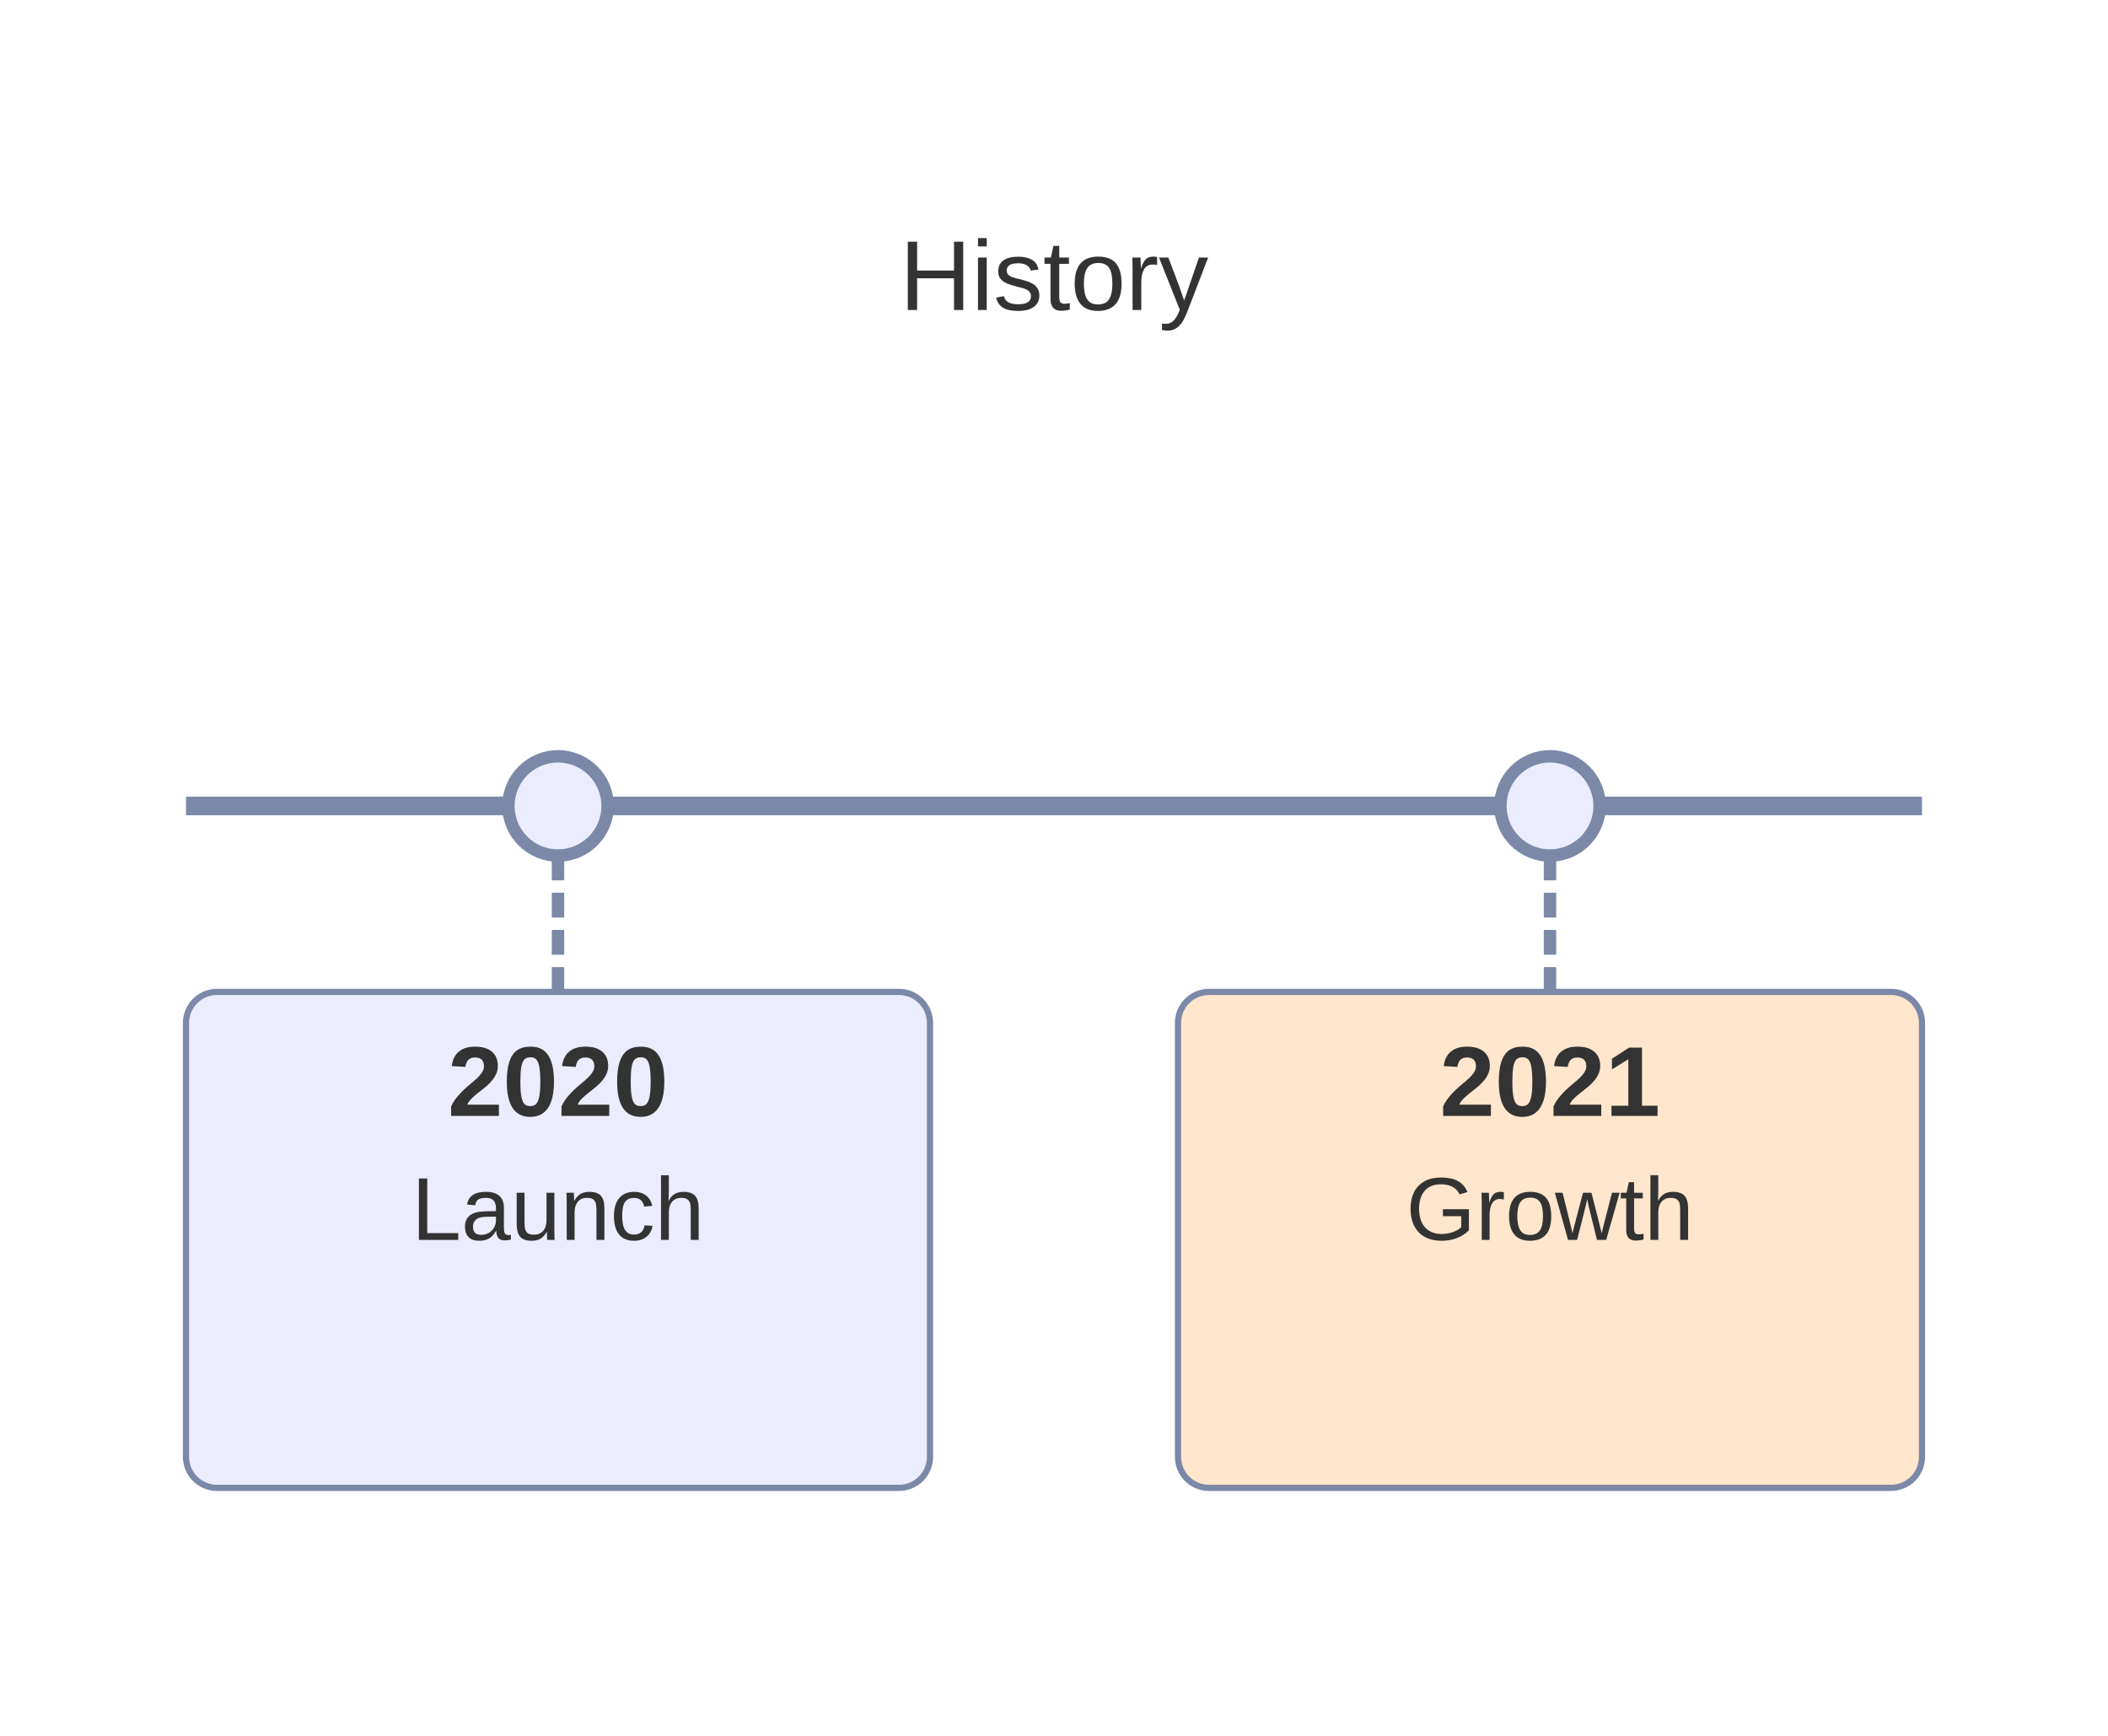
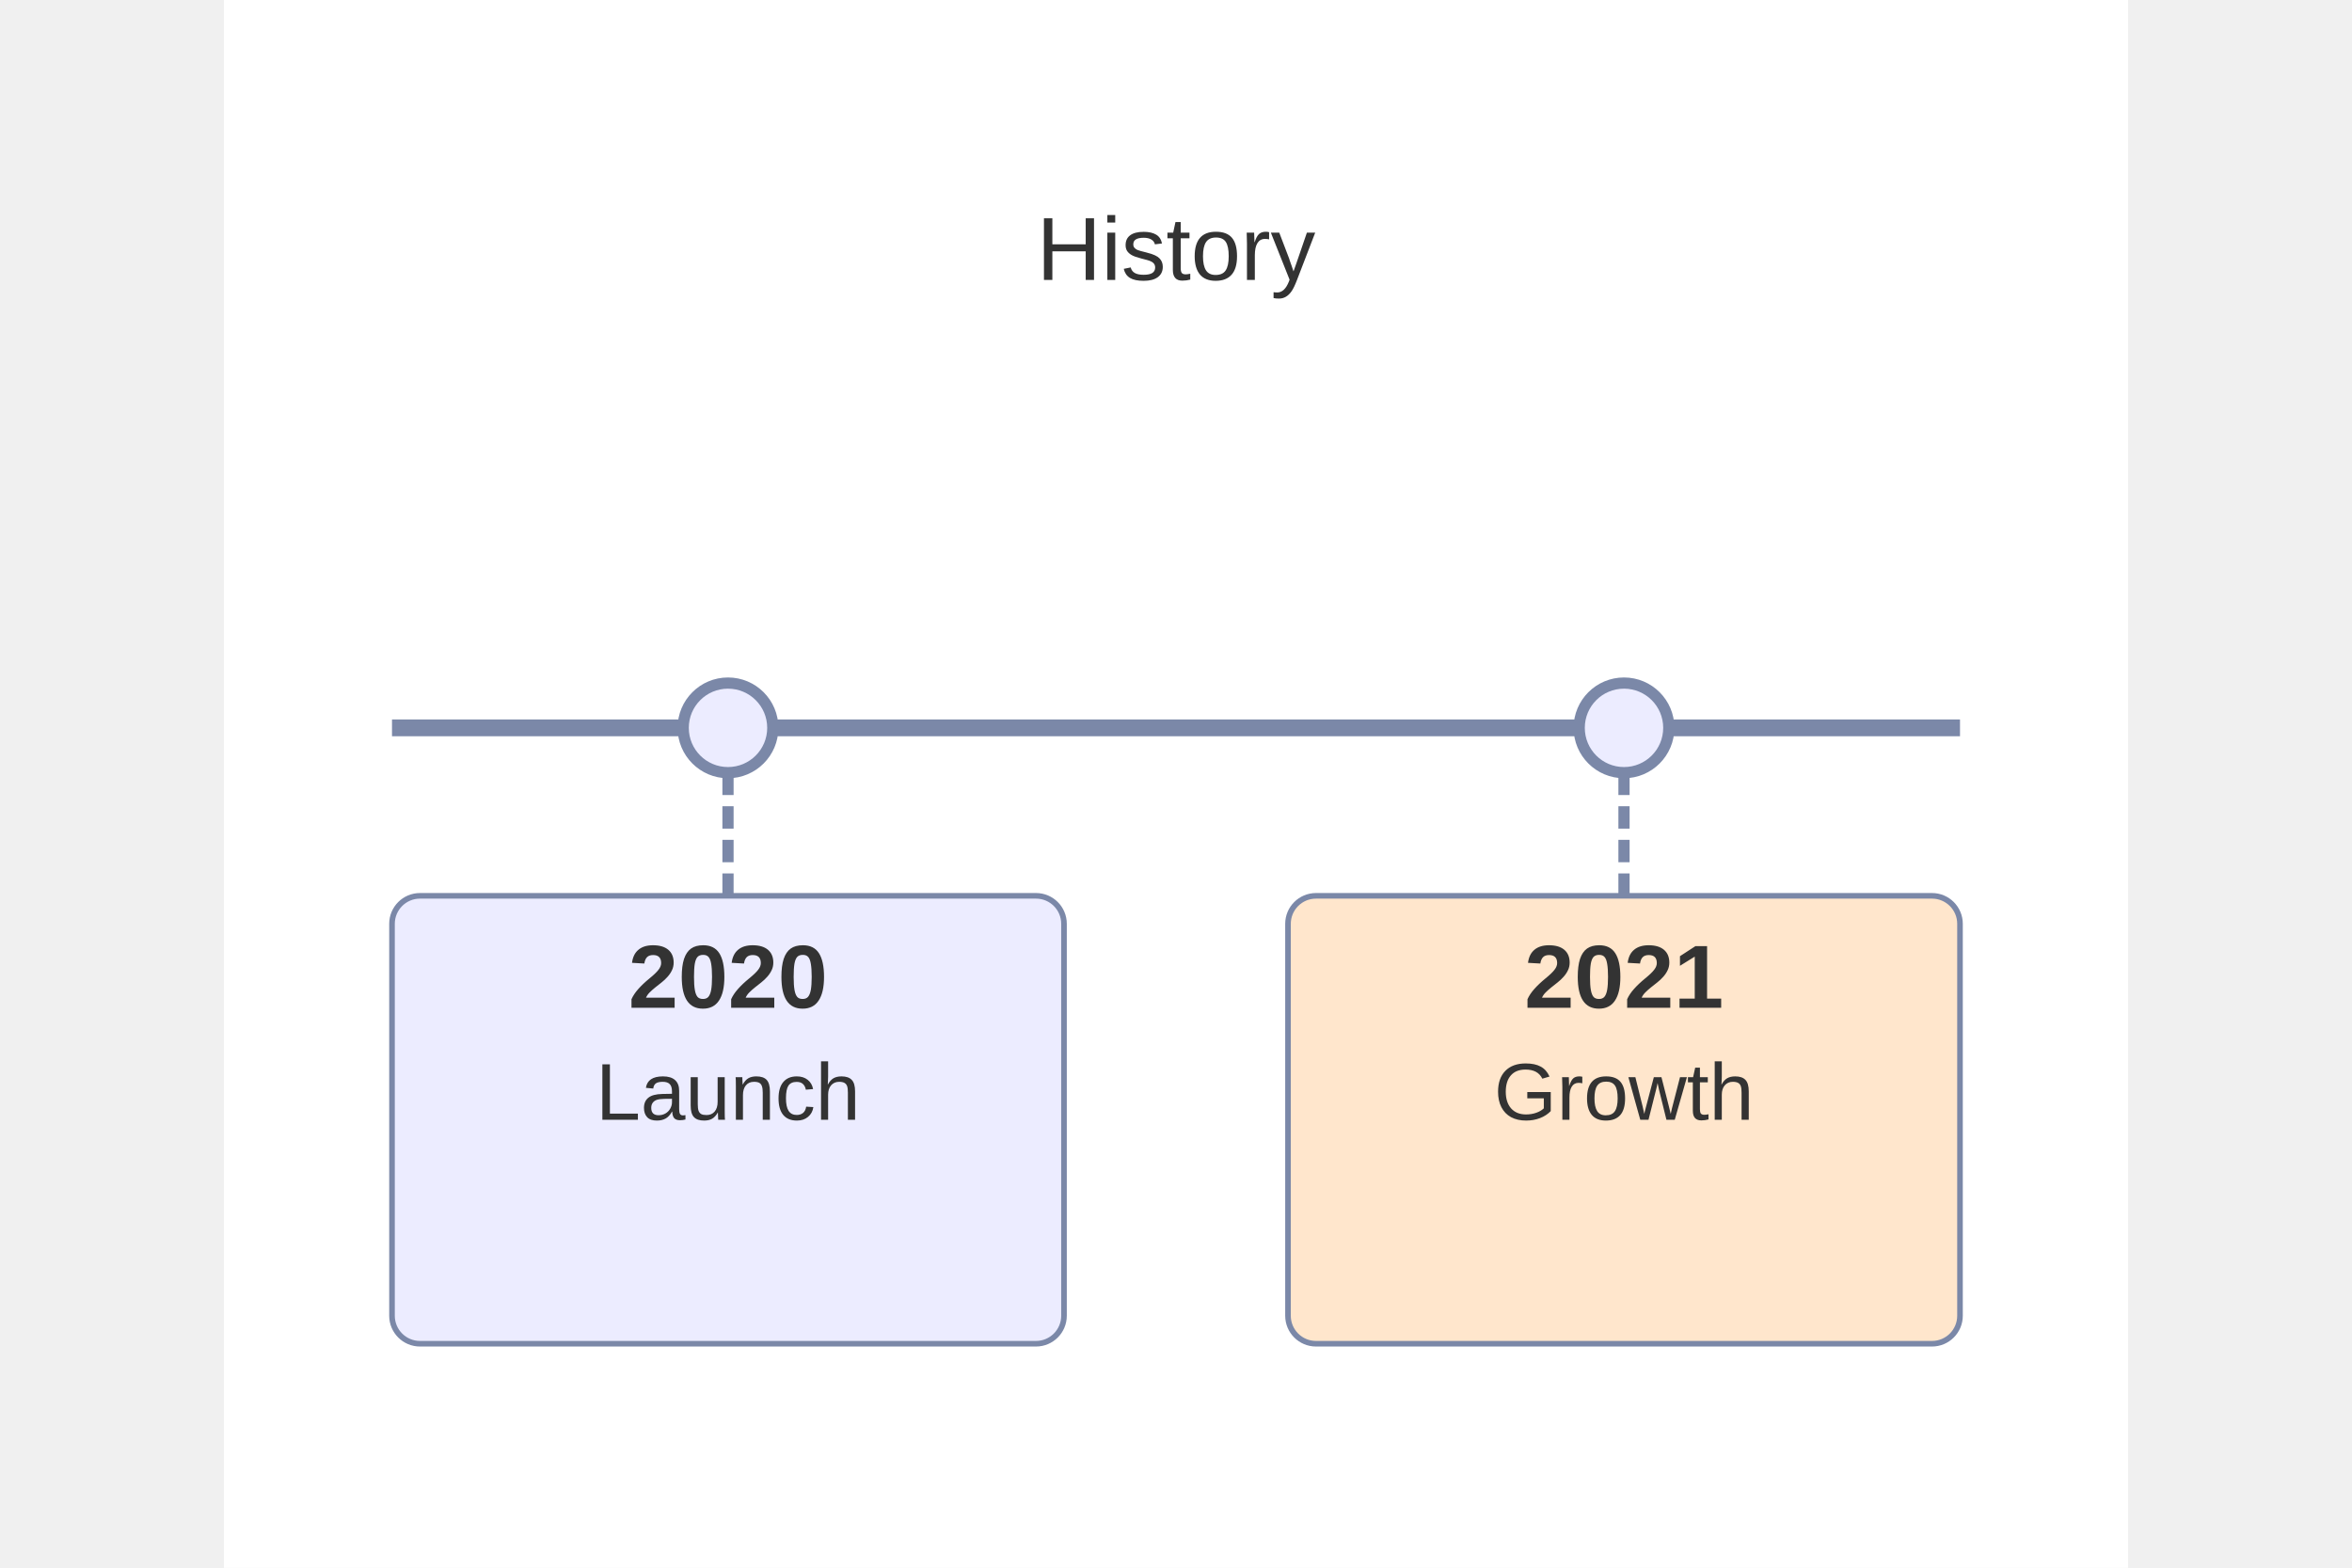
- <svg xmlns="http://www.w3.org/2000/svg" width="340" height="280" viewBox="0 0 340 280">
+ <svg xmlns="http://www.w3.org/2000/svg" width="1200" height="800" viewBox="0 0 340 280">
  <rect x="0" y="0" width="340" height="280" fill="#FFFFFF" />
  <defs>
    <marker id="arrow-0" viewBox="0 0 10 10" refX="5" refY="5" markerUnits="userSpaceOnUse" markerWidth="8" markerHeight="8" orient="auto">
      <path d="M 0 0 L 10 5 L 0 10 z" fill="#2F3B4D" stroke="#2F3B4D" stroke-width="1" stroke-dasharray="1,0" />
    </marker>
    <marker id="arrow-start-0" viewBox="0 0 10 10" refX="4.5" refY="5" markerUnits="userSpaceOnUse" markerWidth="8" markerHeight="8" orient="auto">
      <path d="M 0 5 L 10 10 L 10 0 z" fill="#2F3B4D" stroke="#2F3B4D" stroke-width="1" stroke-dasharray="1,0" />
    </marker>
  </defs>
  <rect x="0" y="0" width="340.00" height="280.00" fill="#FFFFFF" />
  <text x="170.00" y="50.00" text-anchor="middle" font-family="trebuchet ms,verdana,arial,Noto Color Emoji,Apple Color Emoji,Segoe UI Emoji,sans-serif" font-size="16" fill="#333333">
    <tspan x="170.00" dy="0.00">History</tspan>
  </text>
  <line x1="30.00" y1="130.00" x2="310.00" y2="130.00" stroke="#7B88A8" stroke-width="3" />
  <circle cx="90.00" cy="130.00" r="8" fill="#ECECFF" stroke="#7B88A8" stroke-width="2" />
  <line x1="90.00" y1="138.00" x2="90.00" y2="160.00" stroke="#7B88A8" stroke-width="2" stroke-dasharray="4,2" />
  <rect x="30.00" y="160.00" width="120.00" height="80.00" rx="5" ry="5" fill="#ECECFF" stroke="#7B88A8" stroke-width="1" />
  <text x="90.00" y="180.00" text-anchor="middle" font-family="trebuchet ms,verdana,arial,Noto Color Emoji,Apple Color Emoji,Segoe UI Emoji,sans-serif" font-size="16.0" font-weight="bold" fill="#333333">2020</text>
  <text x="90.00" y="200.00" text-anchor="middle" font-family="trebuchet ms,verdana,arial,Noto Color Emoji,Apple Color Emoji,Segoe UI Emoji,sans-serif" font-size="14.4" fill="#333333">Launch</text>
  <circle cx="250.00" cy="130.00" r="8" fill="#ECECFF" stroke="#7B88A8" stroke-width="2" />
  <line x1="250.00" y1="138.00" x2="250.00" y2="160.00" stroke="#7B88A8" stroke-width="2" stroke-dasharray="4,2" />
  <rect x="190.00" y="160.00" width="120.00" height="80.00" rx="5" ry="5" fill="#FFE6CC" stroke="#7B88A8" stroke-width="1" />
  <text x="250.00" y="180.00" text-anchor="middle" font-family="trebuchet ms,verdana,arial,Noto Color Emoji,Apple Color Emoji,Segoe UI Emoji,sans-serif" font-size="16.0" font-weight="bold" fill="#333333">2021</text>
  <text x="250.00" y="200.00" text-anchor="middle" font-family="trebuchet ms,verdana,arial,Noto Color Emoji,Apple Color Emoji,Segoe UI Emoji,sans-serif" font-size="14.4" fill="#333333">Growth</text>
</svg>
